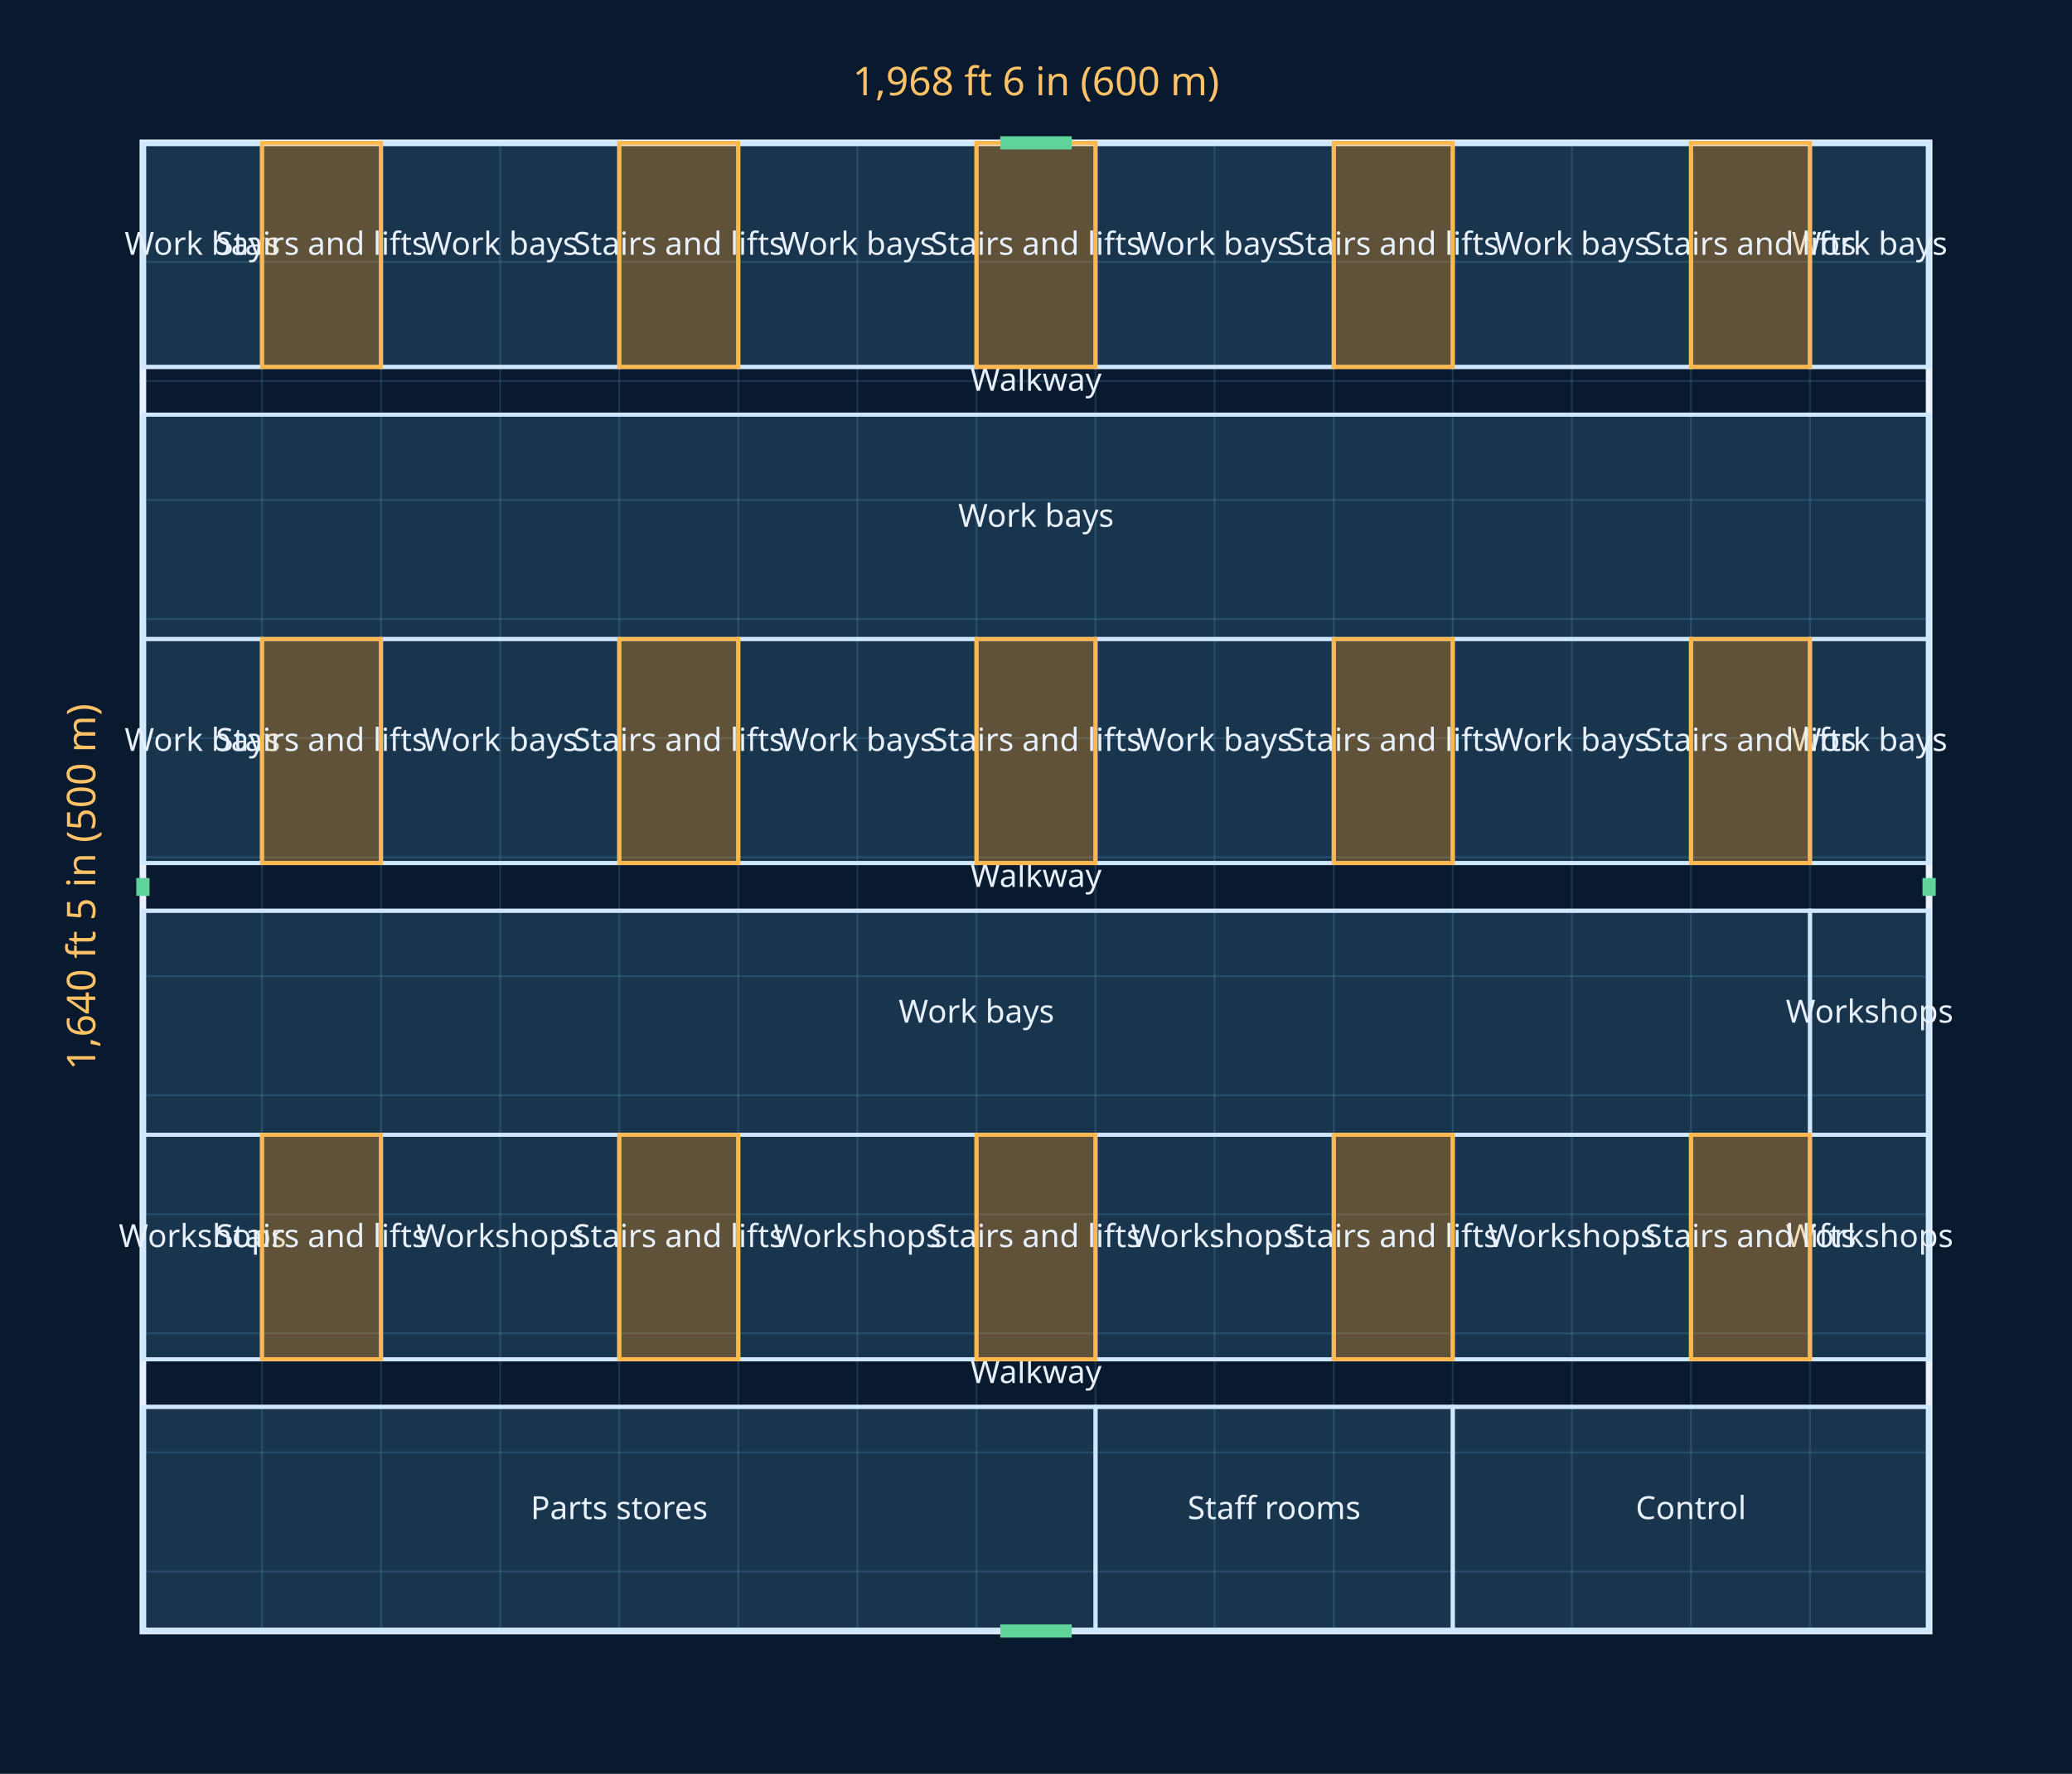
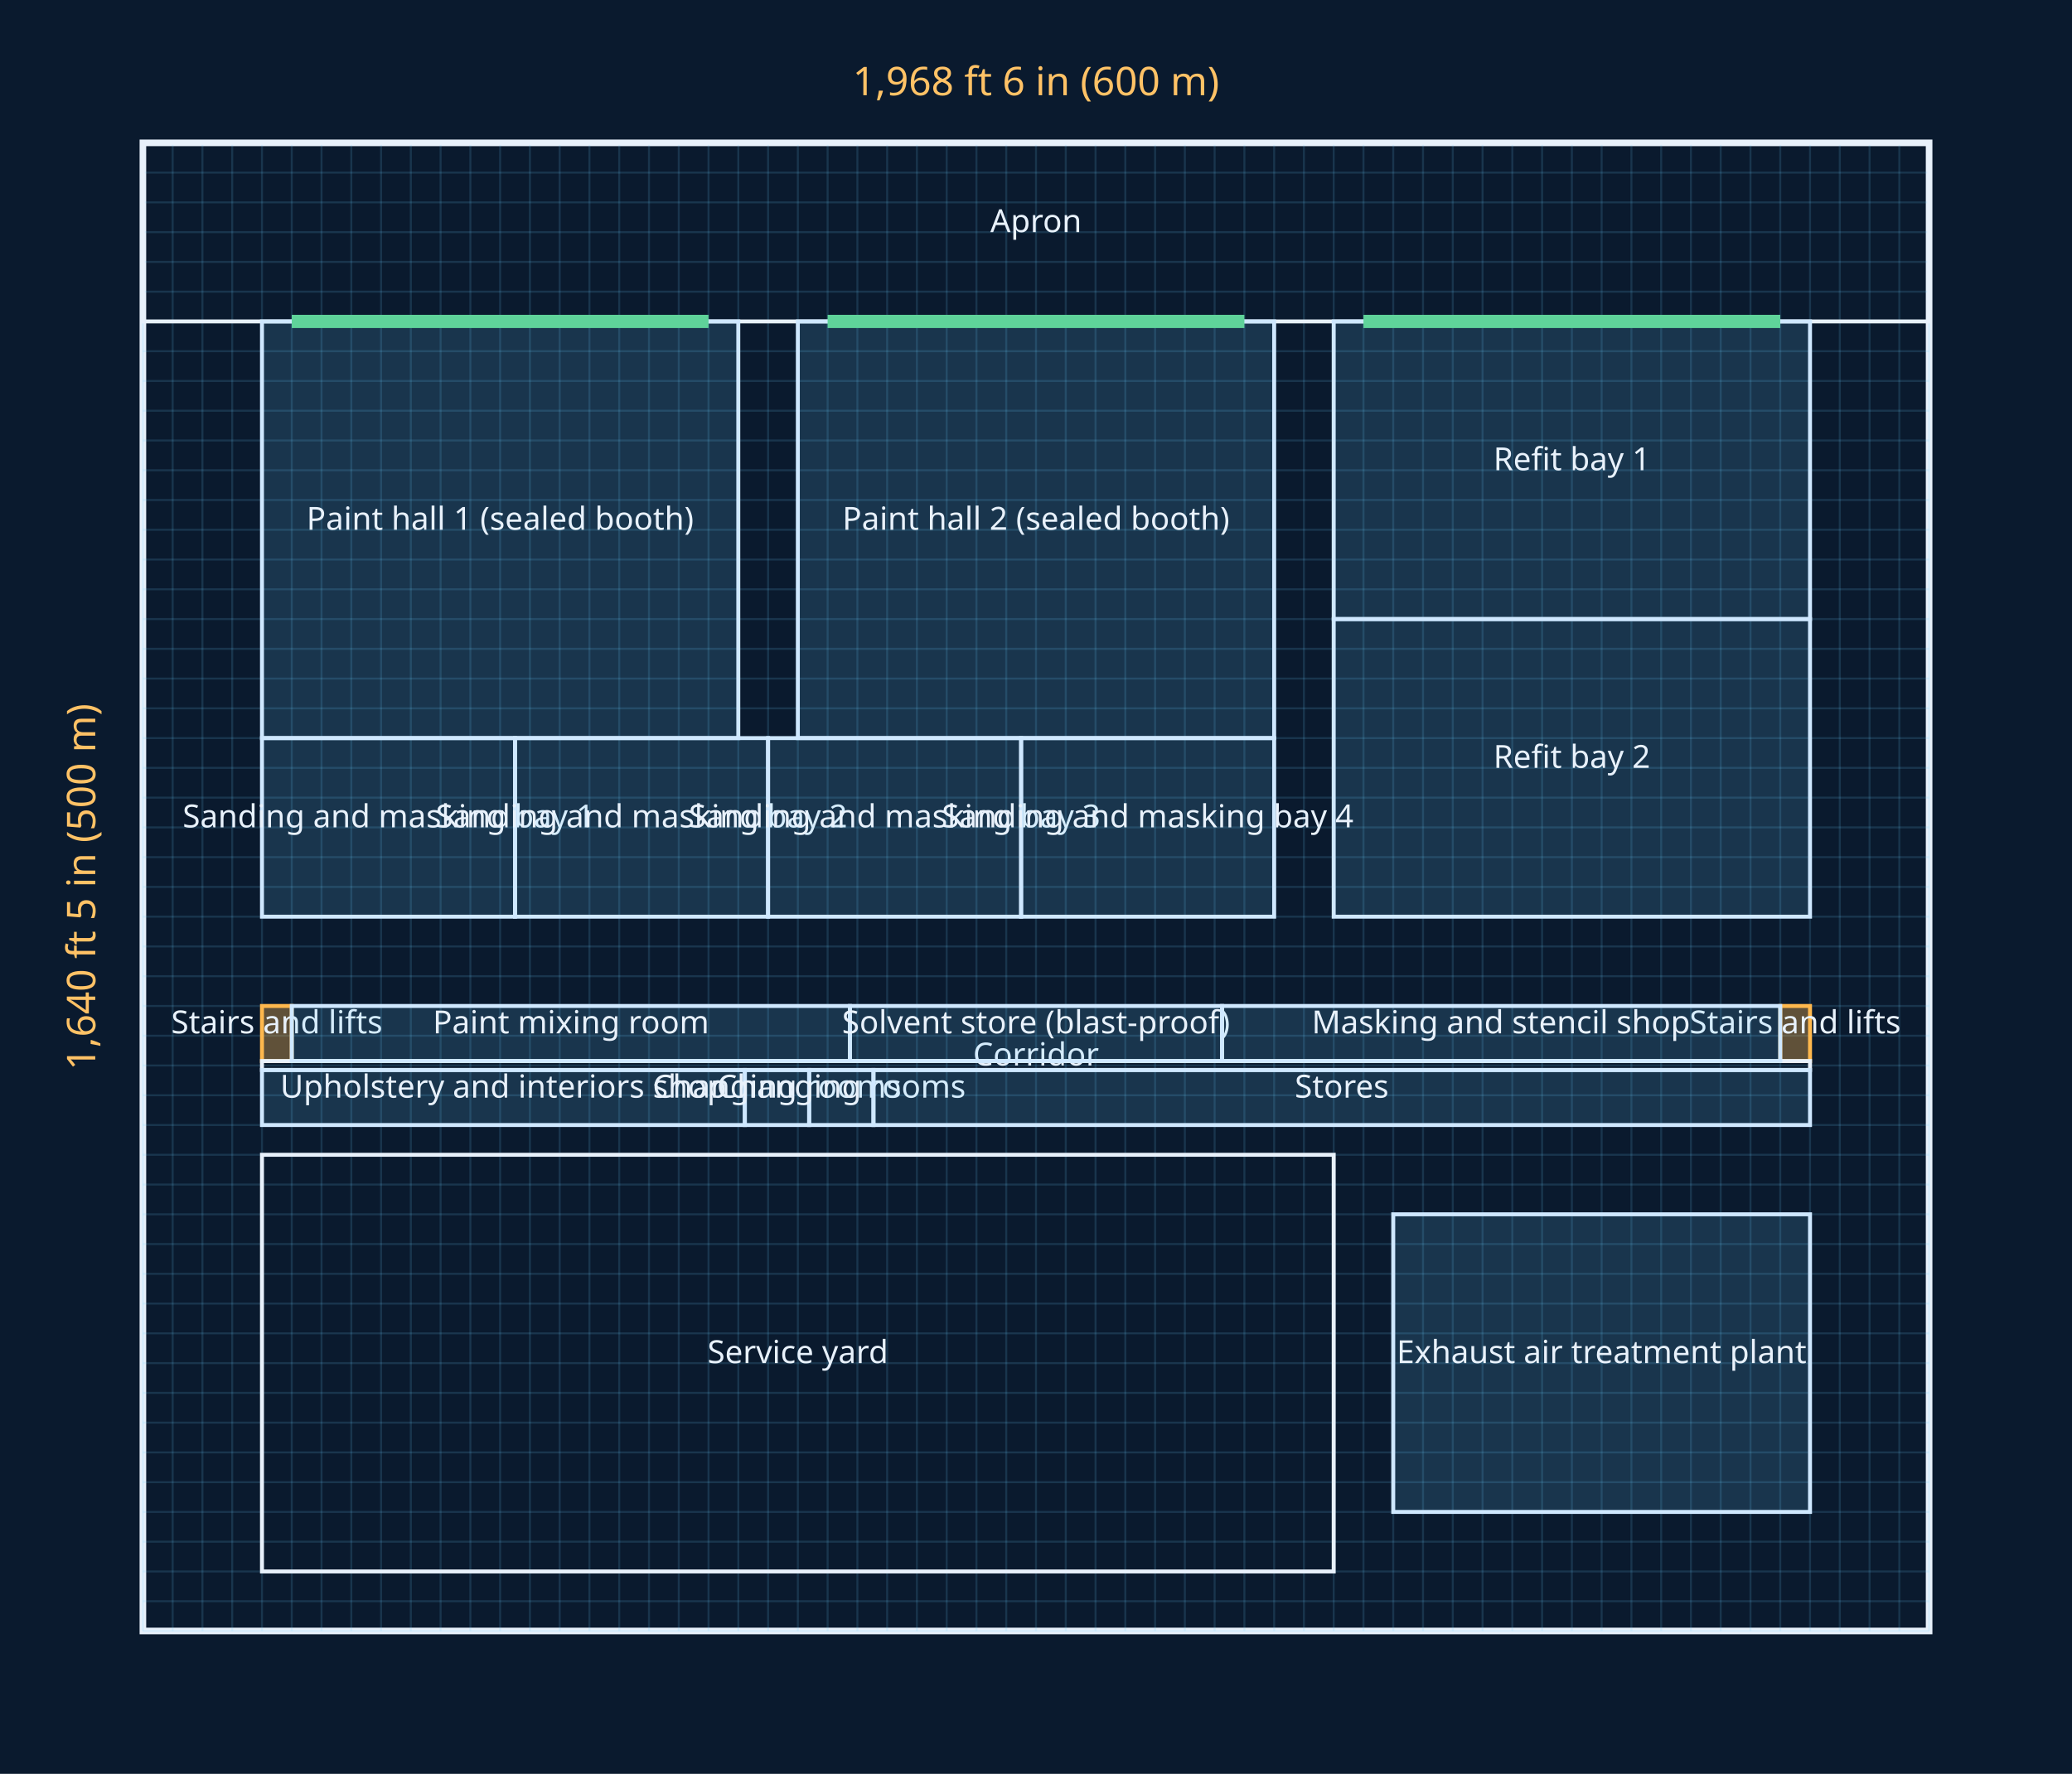
<svg xmlns="http://www.w3.org/2000/svg" viewBox="-48.0 -48.0 696.0 596.0" font-family="Segoe UI, sans-serif">
  <rect x="-48.0" y="-48.0" width="696.0" height="596.0" fill="#0a1a2e" />
  <rect x="0" y="0" width="600.0" height="500.0" fill="none" stroke="#e8f1fb" stroke-width="2.22" />
  <line x1="0.0" y1="0" x2="0.0" y2="500.0" stroke="#6fd0ff" stroke-opacity=".15" stroke-width="0.67" />
+   <line x1="10.0" y1="0" x2="10.0" y2="500.0" stroke="#6fd0ff" stroke-opacity=".15" stroke-width="0.67" />
+   <line x1="20.0" y1="0" x2="20.0" y2="500.0" stroke="#6fd0ff" stroke-opacity=".15" stroke-width="0.67" />
+   <line x1="30.0" y1="0" x2="30.0" y2="500.0" stroke="#6fd0ff" stroke-opacity=".15" stroke-width="0.67" />
  <line x1="40.0" y1="0" x2="40.0" y2="500.0" stroke="#6fd0ff" stroke-opacity=".15" stroke-width="0.67" />
+   <line x1="50.0" y1="0" x2="50.0" y2="500.0" stroke="#6fd0ff" stroke-opacity=".15" stroke-width="0.67" />
+   <line x1="60.0" y1="0" x2="60.0" y2="500.0" stroke="#6fd0ff" stroke-opacity=".15" stroke-width="0.67" />
+   <line x1="70.0" y1="0" x2="70.0" y2="500.0" stroke="#6fd0ff" stroke-opacity=".15" stroke-width="0.67" />
  <line x1="80.0" y1="0" x2="80.0" y2="500.0" stroke="#6fd0ff" stroke-opacity=".15" stroke-width="0.67" />
+   <line x1="90.0" y1="0" x2="90.0" y2="500.0" stroke="#6fd0ff" stroke-opacity=".15" stroke-width="0.67" />
+   <line x1="100.0" y1="0" x2="100.0" y2="500.0" stroke="#6fd0ff" stroke-opacity=".15" stroke-width="0.67" />
+   <line x1="110.0" y1="0" x2="110.0" y2="500.0" stroke="#6fd0ff" stroke-opacity=".15" stroke-width="0.67" />
  <line x1="120.0" y1="0" x2="120.0" y2="500.0" stroke="#6fd0ff" stroke-opacity=".15" stroke-width="0.67" />
+   <line x1="130.0" y1="0" x2="130.0" y2="500.0" stroke="#6fd0ff" stroke-opacity=".15" stroke-width="0.67" />
+   <line x1="140.0" y1="0" x2="140.0" y2="500.0" stroke="#6fd0ff" stroke-opacity=".15" stroke-width="0.67" />
+   <line x1="150.0" y1="0" x2="150.0" y2="500.0" stroke="#6fd0ff" stroke-opacity=".15" stroke-width="0.67" />
  <line x1="160.0" y1="0" x2="160.0" y2="500.0" stroke="#6fd0ff" stroke-opacity=".15" stroke-width="0.67" />
+   <line x1="170.0" y1="0" x2="170.0" y2="500.0" stroke="#6fd0ff" stroke-opacity=".15" stroke-width="0.67" />
+   <line x1="180.0" y1="0" x2="180.0" y2="500.0" stroke="#6fd0ff" stroke-opacity=".15" stroke-width="0.67" />
+   <line x1="190.0" y1="0" x2="190.0" y2="500.0" stroke="#6fd0ff" stroke-opacity=".15" stroke-width="0.67" />
  <line x1="200.0" y1="0" x2="200.0" y2="500.0" stroke="#6fd0ff" stroke-opacity=".15" stroke-width="0.67" />
+   <line x1="210.0" y1="0" x2="210.0" y2="500.0" stroke="#6fd0ff" stroke-opacity=".15" stroke-width="0.67" />
+   <line x1="220.0" y1="0" x2="220.0" y2="500.0" stroke="#6fd0ff" stroke-opacity=".15" stroke-width="0.67" />
+   <line x1="230.0" y1="0" x2="230.0" y2="500.0" stroke="#6fd0ff" stroke-opacity=".15" stroke-width="0.67" />
  <line x1="240.0" y1="0" x2="240.0" y2="500.0" stroke="#6fd0ff" stroke-opacity=".15" stroke-width="0.67" />
+   <line x1="250.0" y1="0" x2="250.0" y2="500.0" stroke="#6fd0ff" stroke-opacity=".15" stroke-width="0.67" />
+   <line x1="260.0" y1="0" x2="260.0" y2="500.0" stroke="#6fd0ff" stroke-opacity=".15" stroke-width="0.67" />
+   <line x1="270.0" y1="0" x2="270.0" y2="500.0" stroke="#6fd0ff" stroke-opacity=".15" stroke-width="0.67" />
  <line x1="280.0" y1="0" x2="280.0" y2="500.0" stroke="#6fd0ff" stroke-opacity=".15" stroke-width="0.67" />
+   <line x1="290.0" y1="0" x2="290.0" y2="500.0" stroke="#6fd0ff" stroke-opacity=".15" stroke-width="0.67" />
+   <line x1="300.0" y1="0" x2="300.0" y2="500.0" stroke="#6fd0ff" stroke-opacity=".15" stroke-width="0.67" />
+   <line x1="310.0" y1="0" x2="310.0" y2="500.0" stroke="#6fd0ff" stroke-opacity=".15" stroke-width="0.67" />
  <line x1="320.0" y1="0" x2="320.0" y2="500.0" stroke="#6fd0ff" stroke-opacity=".15" stroke-width="0.67" />
+   <line x1="330.0" y1="0" x2="330.0" y2="500.0" stroke="#6fd0ff" stroke-opacity=".15" stroke-width="0.67" />
+   <line x1="340.0" y1="0" x2="340.0" y2="500.0" stroke="#6fd0ff" stroke-opacity=".15" stroke-width="0.67" />
+   <line x1="350.0" y1="0" x2="350.0" y2="500.0" stroke="#6fd0ff" stroke-opacity=".15" stroke-width="0.67" />
  <line x1="360.0" y1="0" x2="360.0" y2="500.0" stroke="#6fd0ff" stroke-opacity=".15" stroke-width="0.67" />
+   <line x1="370.0" y1="0" x2="370.0" y2="500.0" stroke="#6fd0ff" stroke-opacity=".15" stroke-width="0.67" />
+   <line x1="380.0" y1="0" x2="380.0" y2="500.0" stroke="#6fd0ff" stroke-opacity=".15" stroke-width="0.67" />
+   <line x1="390.0" y1="0" x2="390.0" y2="500.0" stroke="#6fd0ff" stroke-opacity=".15" stroke-width="0.67" />
  <line x1="400.0" y1="0" x2="400.0" y2="500.0" stroke="#6fd0ff" stroke-opacity=".15" stroke-width="0.67" />
+   <line x1="410.0" y1="0" x2="410.0" y2="500.0" stroke="#6fd0ff" stroke-opacity=".15" stroke-width="0.67" />
+   <line x1="420.0" y1="0" x2="420.0" y2="500.0" stroke="#6fd0ff" stroke-opacity=".15" stroke-width="0.67" />
+   <line x1="430.0" y1="0" x2="430.0" y2="500.0" stroke="#6fd0ff" stroke-opacity=".15" stroke-width="0.67" />
  <line x1="440.0" y1="0" x2="440.0" y2="500.0" stroke="#6fd0ff" stroke-opacity=".15" stroke-width="0.67" />
+   <line x1="450.0" y1="0" x2="450.0" y2="500.0" stroke="#6fd0ff" stroke-opacity=".15" stroke-width="0.67" />
+   <line x1="460.0" y1="0" x2="460.0" y2="500.0" stroke="#6fd0ff" stroke-opacity=".15" stroke-width="0.67" />
+   <line x1="470.0" y1="0" x2="470.0" y2="500.0" stroke="#6fd0ff" stroke-opacity=".15" stroke-width="0.67" />
  <line x1="480.0" y1="0" x2="480.0" y2="500.0" stroke="#6fd0ff" stroke-opacity=".15" stroke-width="0.67" />
+   <line x1="490.0" y1="0" x2="490.0" y2="500.0" stroke="#6fd0ff" stroke-opacity=".15" stroke-width="0.67" />
+   <line x1="500.0" y1="0" x2="500.0" y2="500.0" stroke="#6fd0ff" stroke-opacity=".15" stroke-width="0.67" />
+   <line x1="510.0" y1="0" x2="510.0" y2="500.0" stroke="#6fd0ff" stroke-opacity=".15" stroke-width="0.67" />
  <line x1="520.0" y1="0" x2="520.0" y2="500.0" stroke="#6fd0ff" stroke-opacity=".15" stroke-width="0.67" />
+   <line x1="530.0" y1="0" x2="530.0" y2="500.0" stroke="#6fd0ff" stroke-opacity=".15" stroke-width="0.67" />
+   <line x1="540.0" y1="0" x2="540.0" y2="500.0" stroke="#6fd0ff" stroke-opacity=".15" stroke-width="0.67" />
+   <line x1="550.0" y1="0" x2="550.0" y2="500.0" stroke="#6fd0ff" stroke-opacity=".15" stroke-width="0.67" />
  <line x1="560.0" y1="0" x2="560.0" y2="500.0" stroke="#6fd0ff" stroke-opacity=".15" stroke-width="0.67" />
+   <line x1="570.0" y1="0" x2="570.0" y2="500.0" stroke="#6fd0ff" stroke-opacity=".15" stroke-width="0.67" />
+   <line x1="580.0" y1="0" x2="580.0" y2="500.0" stroke="#6fd0ff" stroke-opacity=".15" stroke-width="0.67" />
+   <line x1="590.0" y1="0" x2="590.0" y2="500.0" stroke="#6fd0ff" stroke-opacity=".15" stroke-width="0.67" />
  <line x1="600.0" y1="0" x2="600.0" y2="500.0" stroke="#6fd0ff" stroke-opacity=".15" stroke-width="0.67" />
  <line x1="0" y1="0.0" x2="600.0" y2="0.0" stroke="#6fd0ff" stroke-opacity=".15" stroke-width="0.67" />
+   <line x1="0" y1="10.0" x2="600.0" y2="10.0" stroke="#6fd0ff" stroke-opacity=".15" stroke-width="0.67" />
+   <line x1="0" y1="20.0" x2="600.0" y2="20.0" stroke="#6fd0ff" stroke-opacity=".15" stroke-width="0.67" />
+   <line x1="0" y1="30.0" x2="600.0" y2="30.0" stroke="#6fd0ff" stroke-opacity=".15" stroke-width="0.67" />
  <line x1="0" y1="40.0" x2="600.0" y2="40.0" stroke="#6fd0ff" stroke-opacity=".15" stroke-width="0.67" />
+   <line x1="0" y1="50.0" x2="600.0" y2="50.0" stroke="#6fd0ff" stroke-opacity=".15" stroke-width="0.67" />
+   <line x1="0" y1="60.0" x2="600.0" y2="60.0" stroke="#6fd0ff" stroke-opacity=".15" stroke-width="0.67" />
+   <line x1="0" y1="70.0" x2="600.0" y2="70.0" stroke="#6fd0ff" stroke-opacity=".15" stroke-width="0.67" />
  <line x1="0" y1="80.0" x2="600.0" y2="80.0" stroke="#6fd0ff" stroke-opacity=".15" stroke-width="0.67" />
+   <line x1="0" y1="90.0" x2="600.0" y2="90.0" stroke="#6fd0ff" stroke-opacity=".15" stroke-width="0.67" />
+   <line x1="0" y1="100.0" x2="600.0" y2="100.0" stroke="#6fd0ff" stroke-opacity=".15" stroke-width="0.67" />
+   <line x1="0" y1="110.0" x2="600.0" y2="110.0" stroke="#6fd0ff" stroke-opacity=".15" stroke-width="0.67" />
  <line x1="0" y1="120.0" x2="600.0" y2="120.0" stroke="#6fd0ff" stroke-opacity=".15" stroke-width="0.67" />
+   <line x1="0" y1="130.0" x2="600.0" y2="130.0" stroke="#6fd0ff" stroke-opacity=".15" stroke-width="0.67" />
+   <line x1="0" y1="140.0" x2="600.0" y2="140.0" stroke="#6fd0ff" stroke-opacity=".15" stroke-width="0.67" />
+   <line x1="0" y1="150.0" x2="600.0" y2="150.0" stroke="#6fd0ff" stroke-opacity=".15" stroke-width="0.67" />
  <line x1="0" y1="160.0" x2="600.0" y2="160.0" stroke="#6fd0ff" stroke-opacity=".15" stroke-width="0.67" />
+   <line x1="0" y1="170.0" x2="600.0" y2="170.0" stroke="#6fd0ff" stroke-opacity=".15" stroke-width="0.67" />
+   <line x1="0" y1="180.0" x2="600.0" y2="180.0" stroke="#6fd0ff" stroke-opacity=".15" stroke-width="0.67" />
+   <line x1="0" y1="190.0" x2="600.0" y2="190.0" stroke="#6fd0ff" stroke-opacity=".15" stroke-width="0.67" />
  <line x1="0" y1="200.0" x2="600.0" y2="200.0" stroke="#6fd0ff" stroke-opacity=".15" stroke-width="0.67" />
+   <line x1="0" y1="210.0" x2="600.0" y2="210.0" stroke="#6fd0ff" stroke-opacity=".15" stroke-width="0.67" />
+   <line x1="0" y1="220.0" x2="600.0" y2="220.0" stroke="#6fd0ff" stroke-opacity=".15" stroke-width="0.67" />
+   <line x1="0" y1="230.0" x2="600.0" y2="230.0" stroke="#6fd0ff" stroke-opacity=".15" stroke-width="0.67" />
  <line x1="0" y1="240.0" x2="600.0" y2="240.0" stroke="#6fd0ff" stroke-opacity=".15" stroke-width="0.67" />
+   <line x1="0" y1="250.0" x2="600.0" y2="250.0" stroke="#6fd0ff" stroke-opacity=".15" stroke-width="0.67" />
+   <line x1="0" y1="260.0" x2="600.0" y2="260.0" stroke="#6fd0ff" stroke-opacity=".15" stroke-width="0.67" />
+   <line x1="0" y1="270.0" x2="600.0" y2="270.0" stroke="#6fd0ff" stroke-opacity=".15" stroke-width="0.67" />
  <line x1="0" y1="280.0" x2="600.0" y2="280.0" stroke="#6fd0ff" stroke-opacity=".15" stroke-width="0.67" />
+   <line x1="0" y1="290.0" x2="600.0" y2="290.0" stroke="#6fd0ff" stroke-opacity=".15" stroke-width="0.67" />
+   <line x1="0" y1="300.0" x2="600.0" y2="300.0" stroke="#6fd0ff" stroke-opacity=".15" stroke-width="0.67" />
+   <line x1="0" y1="310.0" x2="600.0" y2="310.0" stroke="#6fd0ff" stroke-opacity=".15" stroke-width="0.67" />
  <line x1="0" y1="320.0" x2="600.0" y2="320.0" stroke="#6fd0ff" stroke-opacity=".15" stroke-width="0.67" />
+   <line x1="0" y1="330.0" x2="600.0" y2="330.0" stroke="#6fd0ff" stroke-opacity=".15" stroke-width="0.67" />
+   <line x1="0" y1="340.0" x2="600.0" y2="340.0" stroke="#6fd0ff" stroke-opacity=".15" stroke-width="0.67" />
+   <line x1="0" y1="350.0" x2="600.0" y2="350.0" stroke="#6fd0ff" stroke-opacity=".15" stroke-width="0.67" />
  <line x1="0" y1="360.0" x2="600.0" y2="360.0" stroke="#6fd0ff" stroke-opacity=".15" stroke-width="0.67" />
+   <line x1="0" y1="370.0" x2="600.0" y2="370.0" stroke="#6fd0ff" stroke-opacity=".15" stroke-width="0.67" />
+   <line x1="0" y1="380.0" x2="600.0" y2="380.0" stroke="#6fd0ff" stroke-opacity=".15" stroke-width="0.67" />
+   <line x1="0" y1="390.0" x2="600.0" y2="390.0" stroke="#6fd0ff" stroke-opacity=".15" stroke-width="0.67" />
  <line x1="0" y1="400.0" x2="600.0" y2="400.0" stroke="#6fd0ff" stroke-opacity=".15" stroke-width="0.67" />
+   <line x1="0" y1="410.0" x2="600.0" y2="410.0" stroke="#6fd0ff" stroke-opacity=".15" stroke-width="0.67" />
+   <line x1="0" y1="420.0" x2="600.0" y2="420.0" stroke="#6fd0ff" stroke-opacity=".15" stroke-width="0.67" />
+   <line x1="0" y1="430.0" x2="600.0" y2="430.0" stroke="#6fd0ff" stroke-opacity=".15" stroke-width="0.67" />
  <line x1="0" y1="440.0" x2="600.0" y2="440.0" stroke="#6fd0ff" stroke-opacity=".15" stroke-width="0.67" />
+   <line x1="0" y1="450.0" x2="600.0" y2="450.0" stroke="#6fd0ff" stroke-opacity=".15" stroke-width="0.67" />
+   <line x1="0" y1="460.0" x2="600.0" y2="460.0" stroke="#6fd0ff" stroke-opacity=".15" stroke-width="0.67" />
+   <line x1="0" y1="470.0" x2="600.0" y2="470.0" stroke="#6fd0ff" stroke-opacity=".15" stroke-width="0.67" />
  <line x1="0" y1="480.0" x2="600.0" y2="480.0" stroke="#6fd0ff" stroke-opacity=".15" stroke-width="0.67" />
-   <polygon points="0.0,75.3 600.0,75.3 600.0,91.3 0.0,91.3" fill="none" stroke="#e8f1fb" stroke-width="1.33" />
-   <text x="300.0" y="83.3" font-size="10.7" fill="#e8f1fb" text-anchor="middle">Walkway</text>
-   <polygon points="0.0,242.0 600.0,242.0 600.0,258.0 0.0,258.0" fill="none" stroke="#e8f1fb" stroke-width="1.33" />
-   <text x="300.0" y="250.0" font-size="10.7" fill="#e8f1fb" text-anchor="middle">Walkway</text>
-   <polygon points="0.0,408.7 600.0,408.7 600.0,424.7 0.0,424.7" fill="none" stroke="#e8f1fb" stroke-width="1.33" />
-   <text x="300.0" y="416.7" font-size="10.7" fill="#e8f1fb" text-anchor="middle">Walkway</text>
-   <polygon points="0.0,0.0 40.0,0.0 40.0,75.3 0.0,75.3" fill="rgba(111,208,255,.15)" stroke="#cfe8ff" stroke-width="1.33" />
-   <text x="20.0" y="37.6" font-size="10.7" fill="#e8f1fb" text-anchor="middle">Work bays</text>
-   <polygon points="80.0,0.0 160.0,0.0 160.0,75.3 80.0,75.3" fill="rgba(111,208,255,.15)" stroke="#cfe8ff" stroke-width="1.33" />
-   <text x="120.0" y="37.6" font-size="10.7" fill="#e8f1fb" text-anchor="middle">Work bays</text>
-   <polygon points="200.0,0.0 280.0,0.0 280.0,75.3 200.0,75.3" fill="rgba(111,208,255,.15)" stroke="#cfe8ff" stroke-width="1.33" />
-   <text x="240.0" y="37.6" font-size="10.7" fill="#e8f1fb" text-anchor="middle">Work bays</text>
-   <polygon points="320.0,0.0 400.0,0.0 400.0,75.3 320.0,75.3" fill="rgba(111,208,255,.15)" stroke="#cfe8ff" stroke-width="1.33" />
-   <text x="360.0" y="37.6" font-size="10.7" fill="#e8f1fb" text-anchor="middle">Work bays</text>
-   <polygon points="440.0,0.0 520.0,0.0 520.0,75.3 440.0,75.3" fill="rgba(111,208,255,.15)" stroke="#cfe8ff" stroke-width="1.33" />
-   <text x="480.0" y="37.6" font-size="10.7" fill="#e8f1fb" text-anchor="middle">Work bays</text>
-   <polygon points="560.0,0.0 600.0,0.0 600.0,75.3 560.0,75.3" fill="rgba(111,208,255,.15)" stroke="#cfe8ff" stroke-width="1.33" />
-   <text x="580.0" y="37.6" font-size="10.7" fill="#e8f1fb" text-anchor="middle">Work bays</text>
-   <polygon points="0.0,91.3 600.0,91.3 600.0,166.7 0.0,166.7" fill="rgba(111,208,255,.15)" stroke="#cfe8ff" stroke-width="1.33" />
-   <text x="300.0" y="129.0" font-size="10.7" fill="#e8f1fb" text-anchor="middle">Work bays</text>
-   <polygon points="0.0,166.7 40.0,166.7 40.0,242.0 0.0,242.0" fill="rgba(111,208,255,.15)" stroke="#cfe8ff" stroke-width="1.33" />
-   <text x="20.0" y="204.3" font-size="10.7" fill="#e8f1fb" text-anchor="middle">Work bays</text>
-   <polygon points="80.0,166.7 160.0,166.7 160.0,242.0 80.0,242.0" fill="rgba(111,208,255,.15)" stroke="#cfe8ff" stroke-width="1.33" />
-   <text x="120.0" y="204.3" font-size="10.7" fill="#e8f1fb" text-anchor="middle">Work bays</text>
-   <polygon points="200.0,166.7 280.0,166.7 280.0,242.0 200.0,242.0" fill="rgba(111,208,255,.15)" stroke="#cfe8ff" stroke-width="1.33" />
-   <text x="240.0" y="204.3" font-size="10.7" fill="#e8f1fb" text-anchor="middle">Work bays</text>
-   <polygon points="320.0,166.7 400.0,166.7 400.0,242.0 320.0,242.0" fill="rgba(111,208,255,.15)" stroke="#cfe8ff" stroke-width="1.33" />
-   <text x="360.0" y="204.3" font-size="10.7" fill="#e8f1fb" text-anchor="middle">Work bays</text>
-   <polygon points="440.0,166.7 520.0,166.7 520.0,242.0 440.0,242.0" fill="rgba(111,208,255,.15)" stroke="#cfe8ff" stroke-width="1.33" />
-   <text x="480.0" y="204.3" font-size="10.7" fill="#e8f1fb" text-anchor="middle">Work bays</text>
-   <polygon points="560.0,166.7 600.0,166.7 600.0,242.0 560.0,242.0" fill="rgba(111,208,255,.15)" stroke="#cfe8ff" stroke-width="1.33" />
-   <text x="580.0" y="204.3" font-size="10.7" fill="#e8f1fb" text-anchor="middle">Work bays</text>
-   <polygon points="0.0,258.0 560.0,258.0 560.0,333.3 0.0,333.3" fill="rgba(111,208,255,.15)" stroke="#cfe8ff" stroke-width="1.33" />
-   <text x="280.0" y="295.6" font-size="10.7" fill="#e8f1fb" text-anchor="middle">Work bays</text>
-   <polygon points="560.0,258.0 600.0,258.0 600.0,333.3 560.0,333.3" fill="rgba(111,208,255,.15)" stroke="#cfe8ff" stroke-width="1.33" />
-   <text x="580.0" y="295.6" font-size="10.7" fill="#e8f1fb" text-anchor="middle">Workshops</text>
-   <polygon points="0.0,333.3 40.0,333.3 40.0,408.7 0.0,408.7" fill="rgba(111,208,255,.15)" stroke="#cfe8ff" stroke-width="1.33" />
-   <text x="20.0" y="371.0" font-size="10.7" fill="#e8f1fb" text-anchor="middle">Workshops</text>
-   <polygon points="80.0,333.3 160.0,333.3 160.0,408.7 80.0,408.7" fill="rgba(111,208,255,.15)" stroke="#cfe8ff" stroke-width="1.33" />
-   <text x="120.0" y="371.0" font-size="10.7" fill="#e8f1fb" text-anchor="middle">Workshops</text>
-   <polygon points="200.0,333.3 280.0,333.3 280.0,408.7 200.0,408.7" fill="rgba(111,208,255,.15)" stroke="#cfe8ff" stroke-width="1.33" />
-   <text x="240.0" y="371.0" font-size="10.7" fill="#e8f1fb" text-anchor="middle">Workshops</text>
-   <polygon points="320.0,333.3 400.0,333.3 400.0,408.7 320.0,408.7" fill="rgba(111,208,255,.15)" stroke="#cfe8ff" stroke-width="1.33" />
-   <text x="360.0" y="371.0" font-size="10.7" fill="#e8f1fb" text-anchor="middle">Workshops</text>
-   <polygon points="440.0,333.3 520.0,333.3 520.0,408.7 440.0,408.7" fill="rgba(111,208,255,.15)" stroke="#cfe8ff" stroke-width="1.33" />
-   <text x="480.0" y="371.0" font-size="10.7" fill="#e8f1fb" text-anchor="middle">Workshops</text>
-   <polygon points="560.0,333.3 600.0,333.3 600.0,408.7 560.0,408.7" fill="rgba(111,208,255,.15)" stroke="#cfe8ff" stroke-width="1.33" />
-   <text x="580.0" y="371.0" font-size="10.7" fill="#e8f1fb" text-anchor="middle">Workshops</text>
-   <polygon points="0.0,424.7 320.0,424.7 320.0,500.0 0.0,500.0" fill="rgba(111,208,255,.15)" stroke="#cfe8ff" stroke-width="1.33" />
-   <text x="160.0" y="462.4" font-size="10.7" fill="#e8f1fb" text-anchor="middle">Parts stores</text>
-   <polygon points="320.0,424.7 440.0,424.7 440.0,500.0 320.0,500.0" fill="rgba(111,208,255,.15)" stroke="#cfe8ff" stroke-width="1.33" />
-   <text x="380.0" y="462.4" font-size="10.7" fill="#e8f1fb" text-anchor="middle">Staff rooms</text>
-   <polygon points="440.0,424.7 600.0,424.7 600.0,500.0 440.0,500.0" fill="rgba(111,208,255,.15)" stroke="#cfe8ff" stroke-width="1.33" />
-   <text x="520.0" y="462.4" font-size="10.7" fill="#e8f1fb" text-anchor="middle">Control</text>
-   <polygon points="40.0,0.0 80.0,0.0 80.0,75.3 40.0,75.3" fill="rgba(255,184,77,.35)" stroke="#ffb84d" stroke-width="1.33" />
-   <text x="60.0" y="37.6" font-size="10.7" fill="#e8f1fb" text-anchor="middle">Stairs and lifts</text>
-   <polygon points="160.0,0.0 200.0,0.0 200.0,75.3 160.0,75.3" fill="rgba(255,184,77,.35)" stroke="#ffb84d" stroke-width="1.33" />
-   <text x="180.0" y="37.6" font-size="10.7" fill="#e8f1fb" text-anchor="middle">Stairs and lifts</text>
-   <polygon points="280.0,0.0 320.0,0.0 320.0,75.3 280.0,75.3" fill="rgba(255,184,77,.35)" stroke="#ffb84d" stroke-width="1.33" />
-   <text x="300.0" y="37.6" font-size="10.7" fill="#e8f1fb" text-anchor="middle">Stairs and lifts</text>
-   <polygon points="400.0,0.0 440.0,0.0 440.0,75.3 400.0,75.3" fill="rgba(255,184,77,.35)" stroke="#ffb84d" stroke-width="1.33" />
-   <text x="420.0" y="37.6" font-size="10.7" fill="#e8f1fb" text-anchor="middle">Stairs and lifts</text>
-   <polygon points="520.0,0.0 560.0,0.0 560.0,75.3 520.0,75.3" fill="rgba(255,184,77,.35)" stroke="#ffb84d" stroke-width="1.33" />
-   <text x="540.0" y="37.6" font-size="10.7" fill="#e8f1fb" text-anchor="middle">Stairs and lifts</text>
-   <polygon points="40.0,166.7 80.0,166.7 80.0,242.0 40.0,242.0" fill="rgba(255,184,77,.35)" stroke="#ffb84d" stroke-width="1.33" />
-   <text x="60.0" y="204.3" font-size="10.7" fill="#e8f1fb" text-anchor="middle">Stairs and lifts</text>
-   <polygon points="160.0,166.7 200.0,166.7 200.0,242.0 160.0,242.0" fill="rgba(255,184,77,.35)" stroke="#ffb84d" stroke-width="1.33" />
-   <text x="180.0" y="204.3" font-size="10.7" fill="#e8f1fb" text-anchor="middle">Stairs and lifts</text>
-   <polygon points="280.0,166.7 320.0,166.7 320.0,242.0 280.0,242.0" fill="rgba(255,184,77,.35)" stroke="#ffb84d" stroke-width="1.33" />
-   <text x="300.0" y="204.3" font-size="10.7" fill="#e8f1fb" text-anchor="middle">Stairs and lifts</text>
-   <polygon points="400.0,166.7 440.0,166.7 440.0,242.0 400.0,242.0" fill="rgba(255,184,77,.35)" stroke="#ffb84d" stroke-width="1.33" />
-   <text x="420.0" y="204.3" font-size="10.7" fill="#e8f1fb" text-anchor="middle">Stairs and lifts</text>
-   <polygon points="520.0,166.7 560.0,166.7 560.0,242.0 520.0,242.0" fill="rgba(255,184,77,.35)" stroke="#ffb84d" stroke-width="1.33" />
-   <text x="540.0" y="204.3" font-size="10.7" fill="#e8f1fb" text-anchor="middle">Stairs and lifts</text>
-   <polygon points="40.0,333.3 80.0,333.3 80.0,408.7 40.0,408.7" fill="rgba(255,184,77,.35)" stroke="#ffb84d" stroke-width="1.33" />
-   <text x="60.0" y="371.0" font-size="10.7" fill="#e8f1fb" text-anchor="middle">Stairs and lifts</text>
-   <polygon points="160.0,333.3 200.0,333.3 200.0,408.7 160.0,408.7" fill="rgba(255,184,77,.35)" stroke="#ffb84d" stroke-width="1.33" />
-   <text x="180.0" y="371.0" font-size="10.7" fill="#e8f1fb" text-anchor="middle">Stairs and lifts</text>
-   <polygon points="280.0,333.3 320.0,333.3 320.0,408.7 280.0,408.7" fill="rgba(255,184,77,.35)" stroke="#ffb84d" stroke-width="1.33" />
-   <text x="300.0" y="371.0" font-size="10.7" fill="#e8f1fb" text-anchor="middle">Stairs and lifts</text>
-   <polygon points="400.0,333.3 440.0,333.3 440.0,408.7 400.0,408.7" fill="rgba(255,184,77,.35)" stroke="#ffb84d" stroke-width="1.33" />
-   <text x="420.0" y="371.0" font-size="10.7" fill="#e8f1fb" text-anchor="middle">Stairs and lifts</text>
-   <polygon points="520.0,333.3 560.0,333.3 560.0,408.7 520.0,408.7" fill="rgba(255,184,77,.35)" stroke="#ffb84d" stroke-width="1.33" />
-   <text x="540.0" y="371.0" font-size="10.7" fill="#e8f1fb" text-anchor="middle">Stairs and lifts</text>
-   <line x1="288.0" y1="0.0" x2="312.0" y2="0.0" stroke="#5fd39a" stroke-width="4.44" />
-   <line x1="288.0" y1="500.0" x2="312.0" y2="500.0" stroke="#5fd39a" stroke-width="4.44" />
-   <line x1="0.0" y1="247.0" x2="0.0" y2="253.0" stroke="#5fd39a" stroke-width="4.44" />
-   <line x1="600.0" y1="247.0" x2="600.0" y2="253.0" stroke="#5fd39a" stroke-width="4.44" />
+   <line x1="0" y1="490.0" x2="600.0" y2="490.0" stroke="#6fd0ff" stroke-opacity=".15" stroke-width="0.67" />
+   <line x1="0" y1="500.0" x2="600.0" y2="500.0" stroke="#6fd0ff" stroke-opacity=".15" stroke-width="0.67" />
+   <polygon points="0.0,0.0 600.0,0.0 600.0,60.0 0.0,60.0" fill="none" stroke="#e8f1fb" stroke-width="1.33" />
+   <text x="300.0" y="30.0" font-size="10.7" fill="#e8f1fb" text-anchor="middle">Apron</text>
+   <polygon points="40.0,60.0 200.0,60.0 200.0,200.0 40.0,200.0" fill="rgba(111,208,255,.15)" stroke="#cfe8ff" stroke-width="1.33" />
+   <text x="120.0" y="130.0" font-size="10.7" fill="#e8f1fb" text-anchor="middle">Paint hall 1 (sealed booth)</text>
+   <polygon points="220.0,60.0 380.0,60.0 380.0,200.0 220.0,200.0" fill="rgba(111,208,255,.15)" stroke="#cfe8ff" stroke-width="1.33" />
+   <text x="300.0" y="130.0" font-size="10.7" fill="#e8f1fb" text-anchor="middle">Paint hall 2 (sealed booth)</text>
+   <polygon points="400.0,60.0 560.0,60.0 560.0,160.0 400.0,160.0" fill="rgba(111,208,255,.15)" stroke="#cfe8ff" stroke-width="1.33" />
+   <text x="480.0" y="110.0" font-size="10.7" fill="#e8f1fb" text-anchor="middle">Refit bay 1</text>
+   <polygon points="400.0,160.0 560.0,160.0 560.0,260.0 400.0,260.0" fill="rgba(111,208,255,.15)" stroke="#cfe8ff" stroke-width="1.33" />
+   <text x="480.0" y="210.0" font-size="10.7" fill="#e8f1fb" text-anchor="middle">Refit bay 2</text>
+   <polygon points="40.0,200.0 125.0,200.0 125.0,260.0 40.0,260.0" fill="rgba(111,208,255,.15)" stroke="#cfe8ff" stroke-width="1.33" />
+   <text x="82.5" y="230.0" font-size="10.7" fill="#e8f1fb" text-anchor="middle">Sanding and masking bay 1</text>
+   <polygon points="125.0,200.0 210.0,200.0 210.0,260.0 125.0,260.0" fill="rgba(111,208,255,.15)" stroke="#cfe8ff" stroke-width="1.33" />
+   <text x="167.5" y="230.0" font-size="10.7" fill="#e8f1fb" text-anchor="middle">Sanding and masking bay 2</text>
+   <polygon points="210.0,200.0 295.0,200.0 295.0,260.0 210.0,260.0" fill="rgba(111,208,255,.15)" stroke="#cfe8ff" stroke-width="1.33" />
+   <text x="252.5" y="230.0" font-size="10.7" fill="#e8f1fb" text-anchor="middle">Sanding and masking bay 3</text>
+   <polygon points="295.0,200.0 380.0,200.0 380.0,260.0 295.0,260.0" fill="rgba(111,208,255,.15)" stroke="#cfe8ff" stroke-width="1.33" />
+   <text x="337.5" y="230.0" font-size="10.7" fill="#e8f1fb" text-anchor="middle">Sanding and masking bay 4</text>
+   <polygon points="40.0,290.0 50.0,290.0 50.0,308.5 40.0,308.5" fill="rgba(255,184,77,.35)" stroke="#ffb84d" stroke-width="1.33" />
+   <text x="45.0" y="299.2" font-size="10.7" fill="#e8f1fb" text-anchor="middle">Stairs and lifts</text>
+   <polygon points="550.0,290.0 560.0,290.0 560.0,308.5 550.0,308.5" fill="rgba(255,184,77,.35)" stroke="#ffb84d" stroke-width="1.33" />
+   <text x="555.0" y="299.2" font-size="10.7" fill="#e8f1fb" text-anchor="middle">Stairs and lifts</text>
+   <polygon points="40.0,308.5 560.0,308.5 560.0,311.5 40.0,311.5" fill="none" stroke="#e8f1fb" stroke-width="1.33" />
+   <text x="300.0" y="310.0" font-size="10.7" fill="#e8f1fb" text-anchor="middle">Corridor</text>
+   <polygon points="50.0,290.0 237.5,290.0 237.5,308.5 50.0,308.5" fill="rgba(111,208,255,.15)" stroke="#cfe8ff" stroke-width="1.33" />
+   <text x="143.8" y="299.2" font-size="10.7" fill="#e8f1fb" text-anchor="middle">Paint mixing room</text>
+   <polygon points="237.5,290.0 362.5,290.0 362.5,308.5 237.5,308.5" fill="rgba(111,208,255,.15)" stroke="#cfe8ff" stroke-width="1.33" />
+   <text x="300.0" y="299.2" font-size="10.7" fill="#e8f1fb" text-anchor="middle">Solvent store (blast-proof)</text>
+   <polygon points="362.5,290.0 550.0,290.0 550.0,308.5 362.5,308.5" fill="rgba(111,208,255,.15)" stroke="#cfe8ff" stroke-width="1.33" />
+   <text x="456.2" y="299.2" font-size="10.7" fill="#e8f1fb" text-anchor="middle">Masking and stencil shop</text>
+   <polygon points="40.0,311.5 202.2,311.5 202.2,330.0 40.0,330.0" fill="rgba(111,208,255,.15)" stroke="#cfe8ff" stroke-width="1.33" />
+   <text x="121.1" y="320.8" font-size="10.7" fill="#e8f1fb" text-anchor="middle">Upholstery and interiors shop</text>
+   <polygon points="202.2,311.5 223.8,311.5 223.8,330.0 202.2,330.0" fill="rgba(111,208,255,.15)" stroke="#cfe8ff" stroke-width="1.33" />
+   <text x="213.0" y="320.8" font-size="10.7" fill="#e8f1fb" text-anchor="middle">Changing rooms</text>
+   <polygon points="223.8,311.5 245.4,311.5 245.4,330.0 223.8,330.0" fill="rgba(111,208,255,.15)" stroke="#cfe8ff" stroke-width="1.33" />
+   <text x="234.6" y="320.8" font-size="10.7" fill="#e8f1fb" text-anchor="middle">Changing rooms</text>
+   <polygon points="245.4,311.5 560.0,311.5 560.0,330.0 245.4,330.0" fill="rgba(111,208,255,.15)" stroke="#cfe8ff" stroke-width="1.33" />
+   <text x="402.7" y="320.8" font-size="10.7" fill="#e8f1fb" text-anchor="middle">Stores</text>
+   <polygon points="420.0,360.0 560.0,360.0 560.0,460.0 420.0,460.0" fill="rgba(111,208,255,.15)" stroke="#cfe8ff" stroke-width="1.33" />
+   <text x="490.0" y="410.0" font-size="10.7" fill="#e8f1fb" text-anchor="middle">Exhaust air treatment plant</text>
+   <polygon points="40.0,340.0 400.0,340.0 400.0,480.0 40.0,480.0" fill="none" stroke="#e8f1fb" stroke-width="1.33" />
+   <text x="220.0" y="410.0" font-size="10.7" fill="#e8f1fb" text-anchor="middle">Service yard</text>
+   <line x1="50" y1="60" x2="190" y2="60" stroke="#5fd39a" stroke-width="4.44" />
+   <line x1="230" y1="60" x2="370" y2="60" stroke="#5fd39a" stroke-width="4.44" />
+   <line x1="410" y1="60" x2="550" y2="60" stroke="#5fd39a" stroke-width="4.44" />
  <text x="300.0" y="-16.0" font-size="13.3" fill="#ffc266" text-anchor="middle">1,968 ft 6 in (600 m)</text>
  <text x="-16.0" y="250.0" font-size="13.3" fill="#ffc266" text-anchor="middle" transform="rotate(-90 -16.0 250.0)">1,640 ft 5 in (500 m)</text>
</svg>
